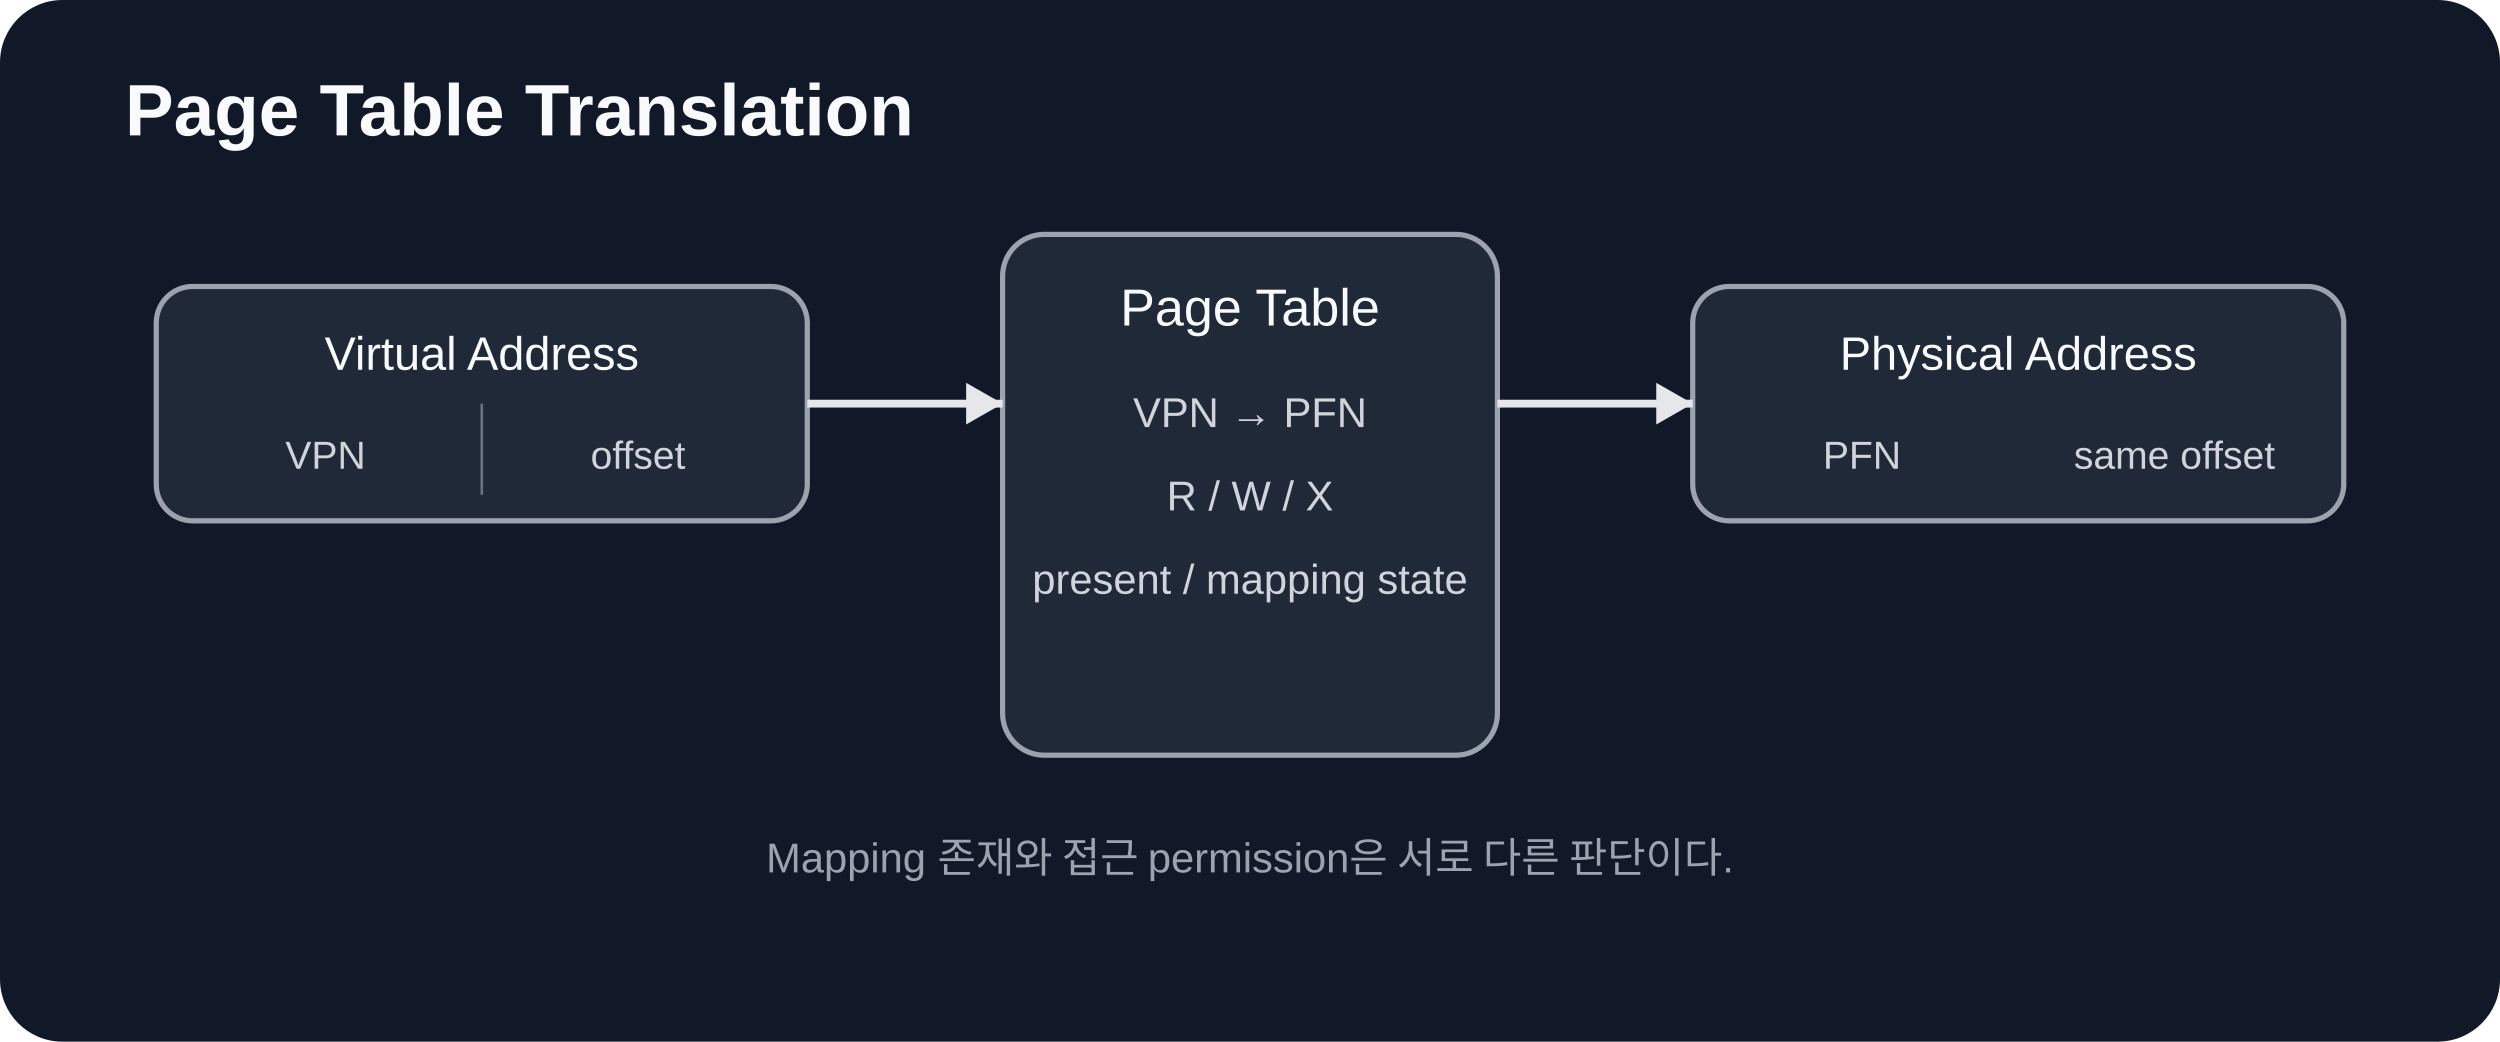
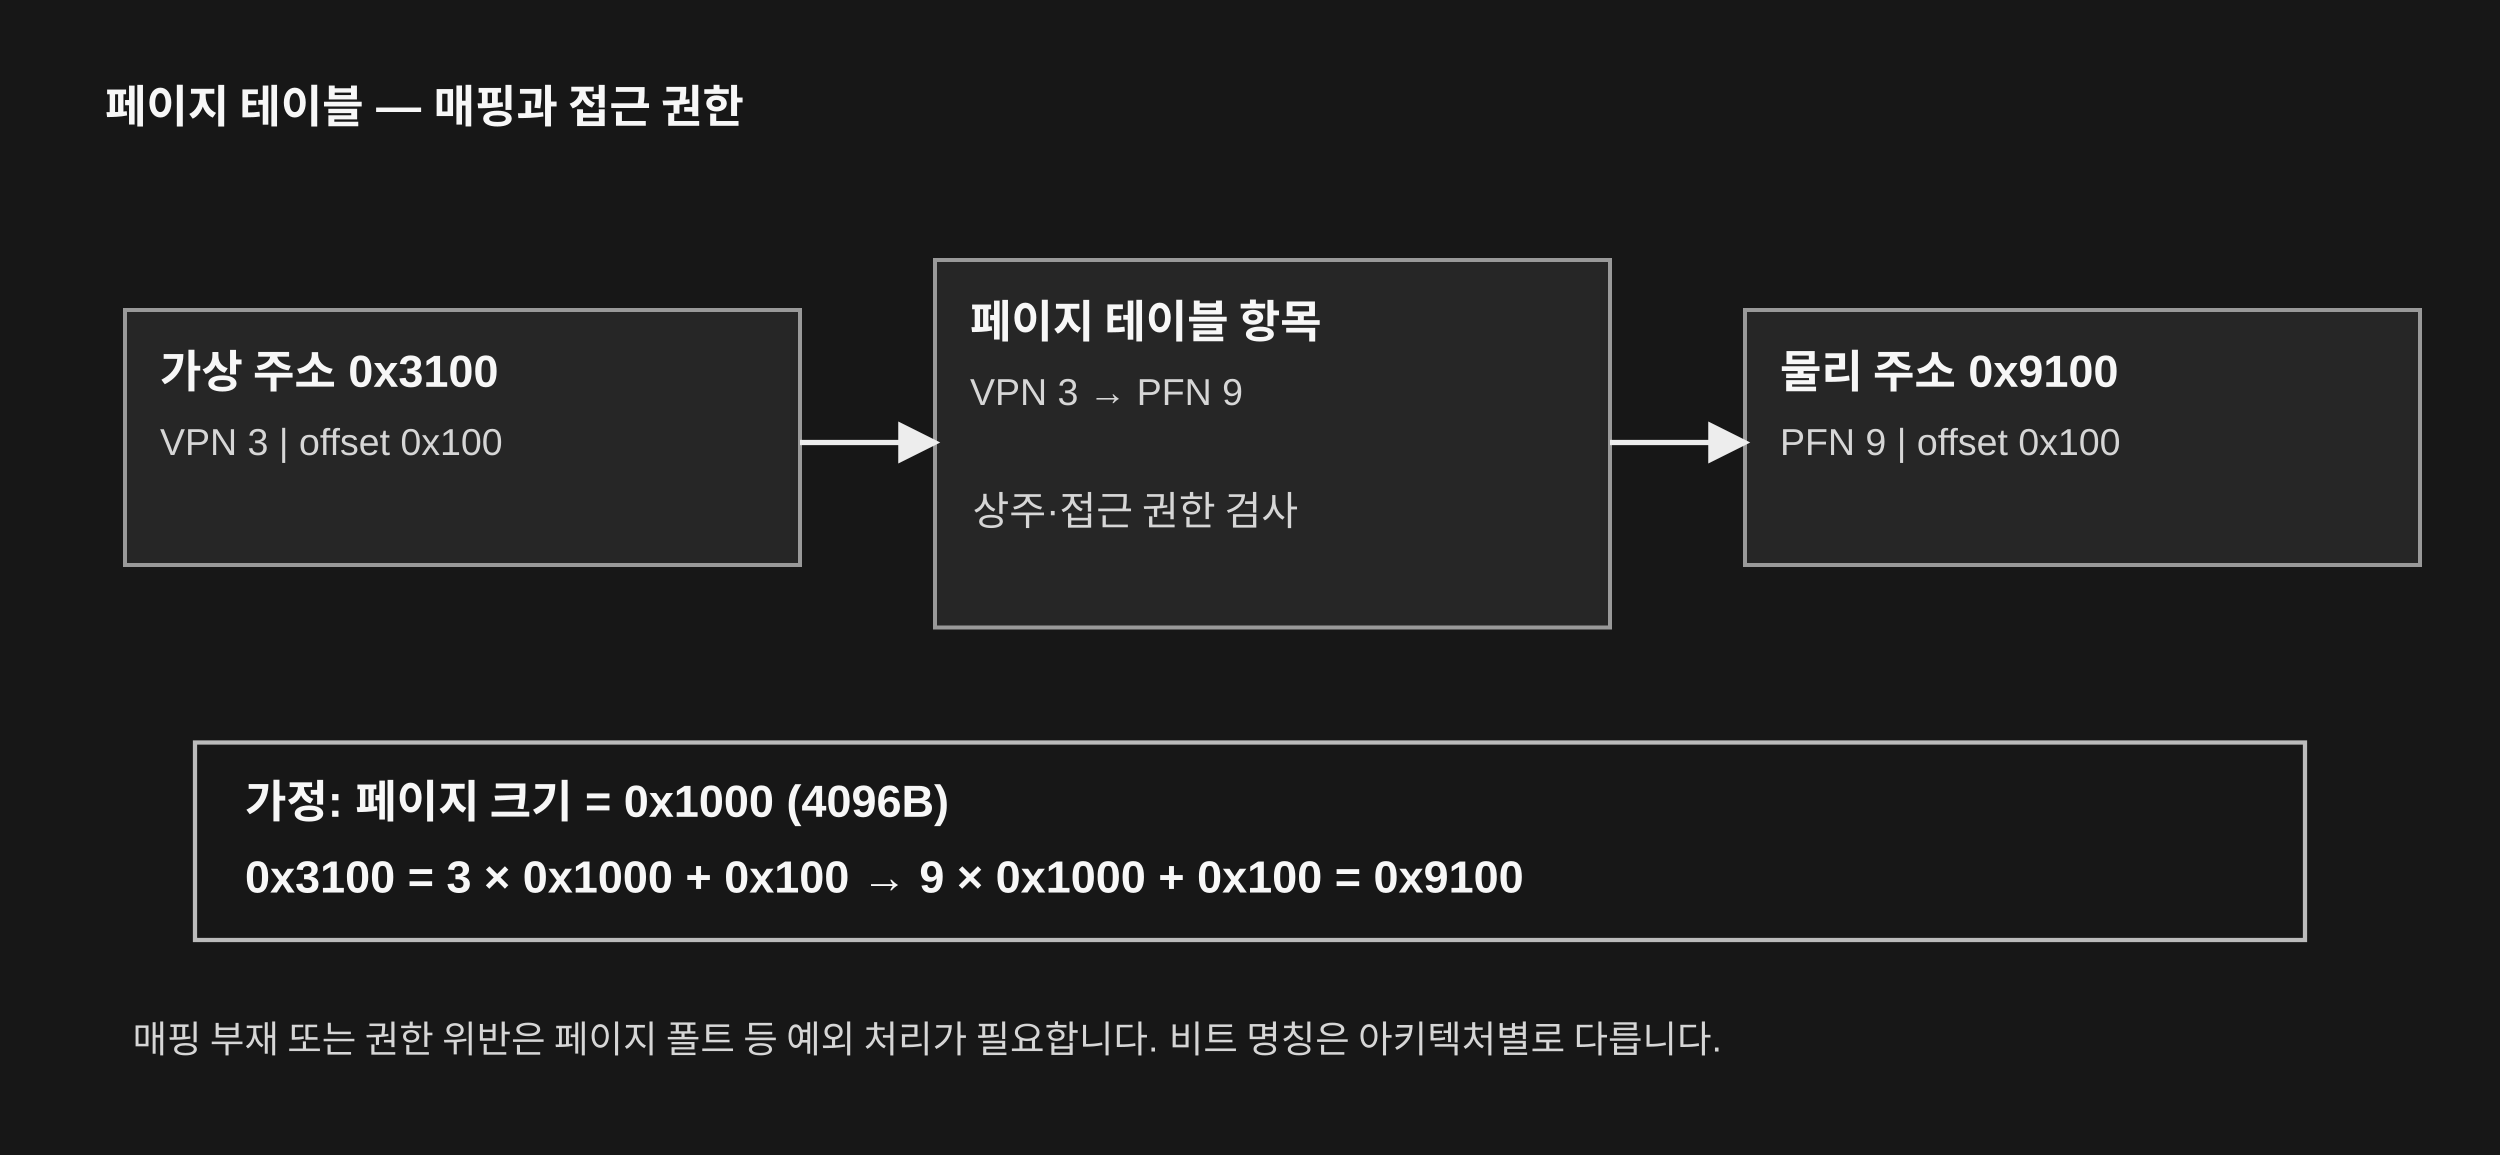
- <svg xmlns="http://www.w3.org/2000/svg" width="960" height="400" viewBox="0 0 960 400" role="img" aria-labelledby="title desc">
-   <rect width="960" height="400" rx="24" fill="#111827" />
-   <text x="48" y="52" fill="#f9fafb" font-size="28" font-family="Arial, sans-serif" font-weight="700">Page Table Translation</text>
-   <rect x="60" y="110" width="250" height="90" rx="14" fill="#1f2937" stroke="#9ca3af" stroke-width="2" />
-   <text x="185" y="142" text-anchor="middle" fill="#f9fafb" font-size="18" font-family="Arial, sans-serif">Virtual Address</text>
-   <line x1="185" y1="155" x2="185" y2="190" stroke="#6b7280" />
-   <text x="125" y="180" text-anchor="middle" fill="#d1d5db" font-size="15" font-family="Arial, sans-serif">VPN</text>
-   <text x="245" y="180" text-anchor="middle" fill="#d1d5db" font-size="15" font-family="Arial, sans-serif">offset</text>
-   <rect x="385" y="90" width="190" height="200" rx="16" fill="#1f2937" stroke="#9ca3af" stroke-width="2" />
-   <text x="480" y="125" text-anchor="middle" fill="#f9fafb" font-size="20" font-family="Arial, sans-serif">Page Table</text>
-   <text x="480" y="164" text-anchor="middle" fill="#d1d5db" font-size="16" font-family="Arial, sans-serif">VPN → PFN</text>
-   <text x="480" y="196" text-anchor="middle" fill="#d1d5db" font-size="16" font-family="Arial, sans-serif">R / W / X</text>
-   <text x="480" y="228" text-anchor="middle" fill="#d1d5db" font-size="16" font-family="Arial, sans-serif">present / mapping state</text>
-   <rect x="650" y="110" width="250" height="90" rx="14" fill="#1f2937" stroke="#9ca3af" stroke-width="2" />
-   <text x="775" y="142" text-anchor="middle" fill="#f9fafb" font-size="18" font-family="Arial, sans-serif">Physical Address</text>
-   <text x="715" y="180" text-anchor="middle" fill="#d1d5db" font-size="15" font-family="Arial, sans-serif">PFN</text>
-   <text x="835" y="180" text-anchor="middle" fill="#d1d5db" font-size="15" font-family="Arial, sans-serif">same offset</text>
-   <line x1="310" y1="155" x2="385" y2="155" stroke="#e5e7eb" stroke-width="3" />
-   <polygon points="385,155 371,147 371,163" fill="#e5e7eb" />
-   <line x1="575" y1="155" x2="650" y2="155" stroke="#e5e7eb" stroke-width="3" />
-   <polygon points="650,155 636,147 636,163" fill="#e5e7eb" />
-   <text x="480" y="335" text-anchor="middle" fill="#9ca3af" font-size="16" font-family="Arial, sans-serif">Mapping 존재와 접근 permission은 서로 다른 판단이다.</text>
+ <svg xmlns="http://www.w3.org/2000/svg" viewBox="0 0 1000 462" role="img" aria-labelledby="title desc">
+   <defs>
+     <marker id="arrowhead" markerWidth="8" markerHeight="8" refX="7" refY="4" orient="auto">
+       <path d="M0 0L8 4L0 8Z" fill="#ededed" />
+     </marker>
+     <style>.bg{fill:#171717}.box{fill:#262626;stroke:#999;stroke-width:1.6}.linebox{fill:none;stroke:#bbb;stroke-width:1.7}.shade{fill:#363636;stroke:#ededed;stroke-width:1.6}.label{fill:#f7f7f7;font:600 18px Arial,"Noto Sans KR",sans-serif}.sub{fill:#d6d6d6;font-family:Arial,"Noto Sans KR",sans-serif}.arrow{stroke:#ededed;stroke-width:2.1;fill:none;marker-end:url(#arrowhead)}.plain{stroke:#acacac;stroke-width:1.6;fill:none}.dashed{stroke:#aaa;stroke-width:1.5;stroke-dasharray:7 5;fill:none}.divider{stroke:#8d8d8d;stroke-width:1.3}</style>
+   </defs>
+   <rect class="bg" width="1000" height="462" />
+   <text class="label" x="42" y="49" font-size="25" text-anchor="start">페이지 테이블 — 매핑과 접근 권한</text>
+   <rect class="box" x="50" y="124" width="270" height="102" />
+   <text class="label" x="64" y="155" font-size="18" text-anchor="start">가상 주소 0x3100</text>
+   <text class="sub" x="64" y="182" font-size="15" text-anchor="start">VPN 3 | offset 0x100</text>
+   <rect class="box" x="374" y="104" width="270" height="147" />
+   <text class="label" x="388" y="135" font-size="18" text-anchor="start">페이지 테이블 항목</text>
+   <text class="sub" x="388" y="162" font-size="15" text-anchor="start">VPN 3 → PFN 9</text>
+   <text class="sub" x="389" y="210" font-size="16" text-anchor="start">상주·접근 권한 검사</text>
+   <rect class="box" x="698" y="124" width="270" height="102" />
+   <text class="label" x="712" y="155" font-size="18" text-anchor="start">물리 주소 0x9100</text>
+   <text class="sub" x="712" y="182" font-size="15" text-anchor="start">PFN 9 | offset 0x100</text>
+   <path class="arrow" d="M320 177L374 177" />
+   <path class="arrow" d="M644 177L698 177" />
+   <rect class="linebox" x="78" y="297" width="844" height="79" />
+   <text class="label" x="98" y="327" font-size="17" text-anchor="start">가정: 페이지 크기 = 0x1000 (4096B)</text>
+   <text class="label" x="98" y="357" font-size="17" text-anchor="start">0x3100 = 3 × 0x1000 + 0x100  →  9 × 0x1000 + 0x100 = 0x9100</text>
+   <text class="sub" x="53" y="421" font-size="15" text-anchor="start">매핑 부재 또는 권한 위반은 페이지 폴트 등 예외 처리가 필요합니다. 비트 명칭은 아키텍처별로 다릅니다.</text>
</svg>
